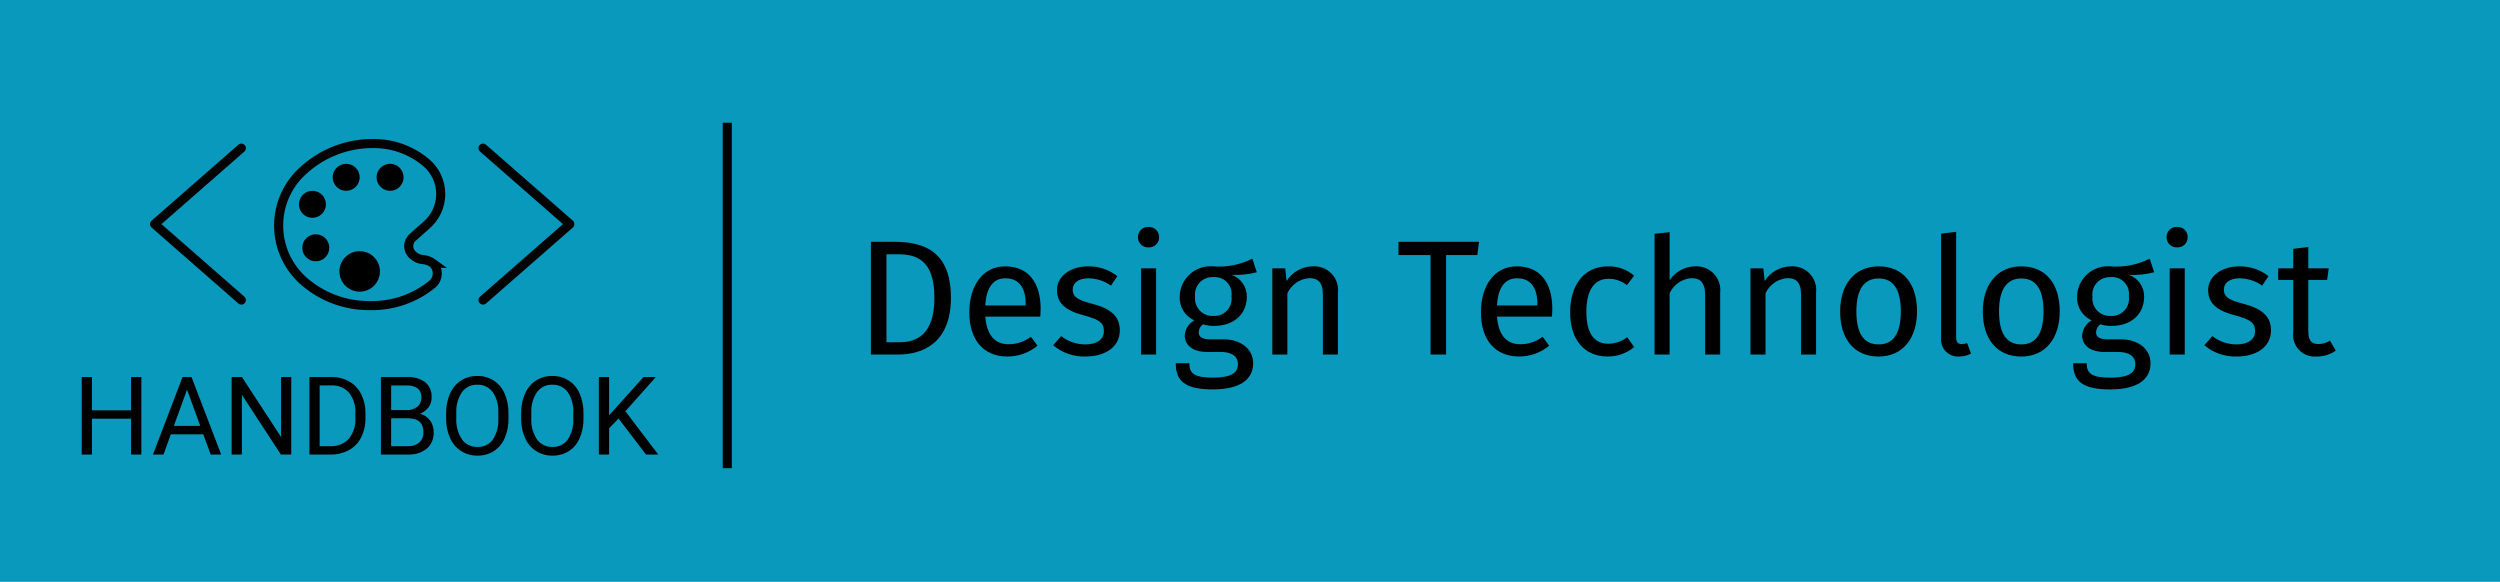
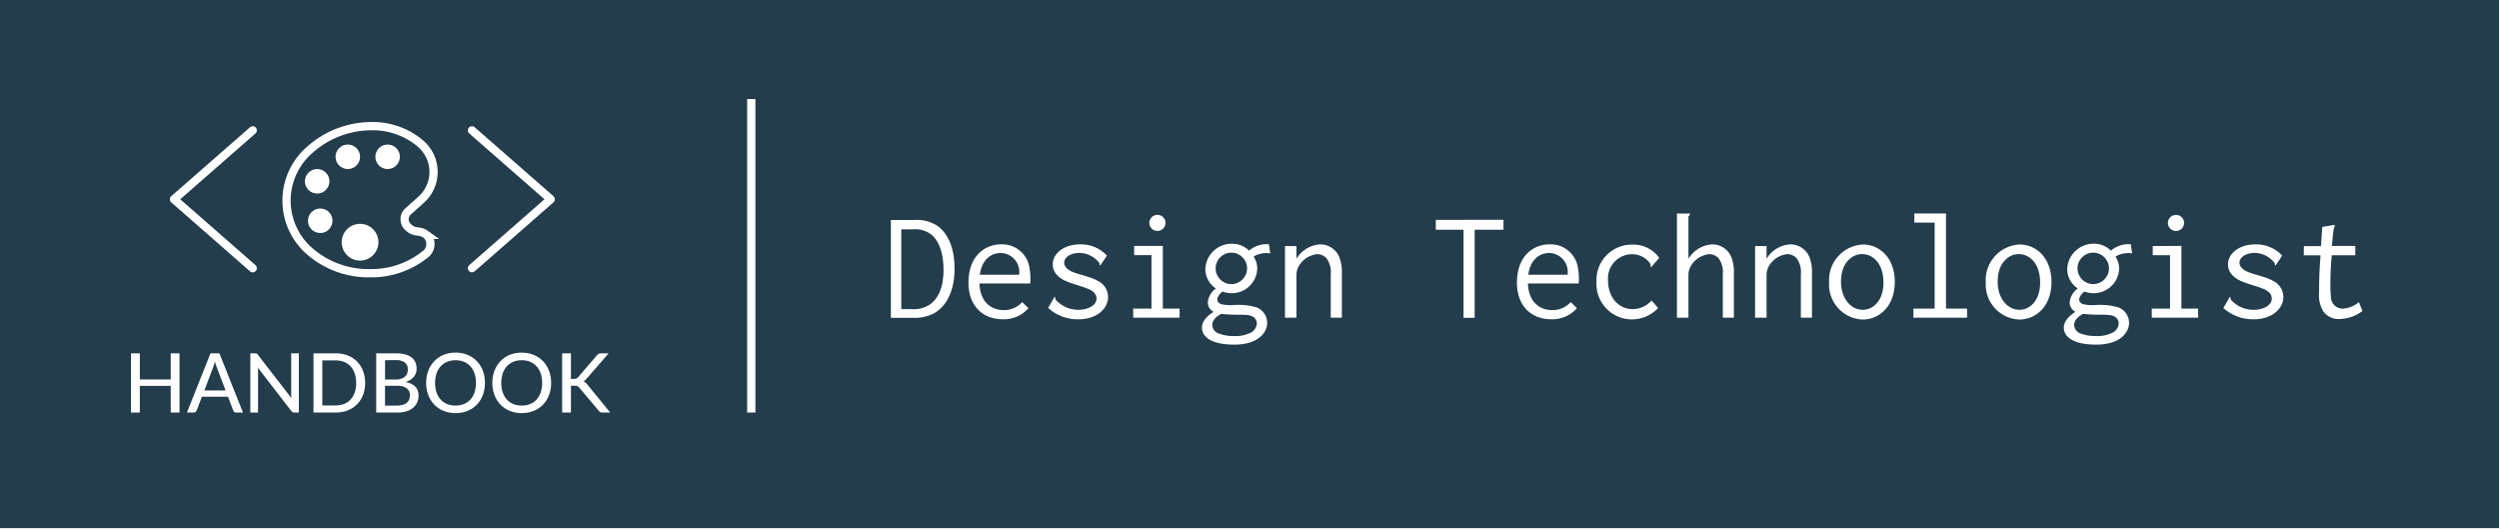
- <svg xmlns="http://www.w3.org/2000/svg" width="275" height="64" viewBox="0 0 275 64" version="1.1" id="svg32">
-   <defs id="defs36" />
-   <g transform="translate(-62 -172)" id="g30">
-     <path d="M0,0H275V64H0Z" transform="translate(62 172)" fill="#0899bc" id="path2" />
-     <g transform="translate(68.902 164)" id="g24">
-       <g transform="translate(23.748,23.789)" id="g16">
-         <path d="M 80.982,77.18 A 2.168,2.168 0 0 0 79.84,76.762 1.7,1.7 0 0 1 78.79,76.3 a 1.287,1.287 0 0 1 0,-2.033 l 1.41,-1.252 a 4.52,4.52 0 0 0 0,-6.926 8.925,8.925 0 0 0 -5.936,-2.089 11.223,11.223 0 0 0 -7.372,2.79 8.134,8.134 0 0 0 0,12.465 10.869,10.869 0 0 0 7.1,2.572 h 0.079 a 10.448,10.448 0 0 0 6.908,-2.433 1.568,1.568 0 0 0 0,-2.214 z" transform="translate(-63.985,-64)" fill="none" stroke="#030303" stroke-miterlimit="10" stroke-width="1" id="path4" />
-         <circle cx="1.486" cy="1.486" r="1.486" transform="translate(2.229,5.199)" id="circle6" />
-         <circle cx="1.486" cy="1.486" r="1.486" transform="translate(2.6,9.981)" id="circle8" />
-         <circle cx="1.486" cy="1.486" r="1.486" transform="translate(5.943,2.228)" id="circle10" />
-         <circle cx="2.228" cy="2.228" r="2.228" transform="translate(6.686,11.838)" id="circle12" />
-         <circle cx="1.486" cy="1.486" r="1.486" transform="translate(10.771,2.228)" id="circle14" />
+ <svg xmlns="http://www.w3.org/2000/svg" width="303" height="64" viewBox="0 0 303 64">
+   <g transform="translate(-61 -175)">
+     <path d="M0,0H303V64H0Z" transform="translate(61 175)" fill="#233d4d" />
+     <g transform="translate(15.092 2.5)">
+       <g transform="translate(56.902 164)">
+         <g transform="translate(10.098 23.787)">
+           <g transform="translate(13.65 0.002)">
+             <path d="M80.982,77.18a2.168,2.168,0,0,0-1.142-.418,1.7,1.7,0,0,1-1.05-.462,1.287,1.287,0,0,1,0-2.033l1.41-1.252a4.52,4.52,0,0,0,0-6.926A8.925,8.925,0,0,0,74.264,64a11.223,11.223,0,0,0-7.372,2.79,8.134,8.134,0,0,0,0,12.465,10.869,10.869,0,0,0,7.1,2.572h.079a10.448,10.448,0,0,0,6.908-2.433,1.568,1.568,0,0,0,0-2.214Z" transform="translate(-63.985 -64)" fill="none" stroke="#fff" stroke-miterlimit="10" stroke-width="1" />
+             <circle cx="1.486" cy="1.486" r="1.486" transform="translate(2.229 5.199)" fill="#fff" />
+             <circle cx="1.486" cy="1.486" r="1.486" transform="translate(2.6 9.981)" fill="#fff" />
+             <circle cx="1.486" cy="1.486" r="1.486" transform="translate(5.943 2.228)" fill="#fff" />
+             <circle cx="2.228" cy="2.228" r="2.228" transform="translate(6.686 11.838)" fill="#fff" />
+             <circle cx="1.486" cy="1.486" r="1.486" transform="translate(10.771 2.228)" fill="#fff" />
+           </g>
+           <path d="M19.649,41.008,10.1,32.652,19.649,24.3" transform="translate(-10.098 -23.787)" fill="none" stroke="#fff" stroke-linecap="round" stroke-linejoin="round" stroke-width="1" />
+           <path d="M46.231,41.008l9.551-8.357L46.231,24.3" transform="translate(-10.098 -23.787)" fill="none" stroke="#fff" stroke-linecap="round" stroke-linejoin="round" stroke-width="1" />
+         </g>
+         <path d="M6.765-7.18V0H5.7V-3.235H1.955V0H.885V-7.18h1.07v3.17H5.7V-7.18Zm5.59,4.505L11.29-5.46a6.208,6.208,0,0,1-.23-.72q-.055.215-.112.4t-.113.33L9.775-2.675ZM14.46,0h-.82a.364.364,0,0,1-.23-.07.393.393,0,0,1-.13-.18l-.635-1.665H9.48L8.845-.25a.405.405,0,0,1-.13.172A.352.352,0,0,1,8.485,0h-.82l2.86-7.18H11.6Zm6.775-7.18V0h-.54a.43.43,0,0,1-.208-.045A.615.615,0,0,1,20.32-.19L16.265-5.435q.01.135.017.265t.007.245V0h-.935V-7.18h.55a.521.521,0,0,1,.21.032A.458.458,0,0,1,16.27-7l4.065,5.25q-.015-.145-.022-.282t-.007-.258V-7.18Zm8.04,3.59a4,4,0,0,1-.258,1.465A3.268,3.268,0,0,1,28.29-.993a3.264,3.264,0,0,1-1.125.733A3.912,3.912,0,0,1,25.71,0h-2.7V-7.18h2.7a3.912,3.912,0,0,1,1.455.26,3.264,3.264,0,0,1,1.125.732,3.263,3.263,0,0,1,.727,1.135A4.005,4.005,0,0,1,29.275-3.59Zm-1.09,0a3.508,3.508,0,0,0-.175-1.148,2.428,2.428,0,0,0-.5-.86,2.118,2.118,0,0,0-.78-.538A2.705,2.705,0,0,0,25.71-6.32H24.08V-.86h1.63a2.705,2.705,0,0,0,1.023-.185,2.118,2.118,0,0,0,.78-.537,2.431,2.431,0,0,0,.5-.858A3.5,3.5,0,0,0,28.185-3.59Zm5,2.745a2.221,2.221,0,0,0,.692-.095,1.3,1.3,0,0,0,.47-.26.989.989,0,0,0,.268-.393,1.411,1.411,0,0,0,.085-.5,1.037,1.037,0,0,0-.37-.843A1.77,1.77,0,0,0,33.18-3.24h-1.5V-.845Zm-1.5-5.5V-4H32.9a1.8,1.8,0,0,0,1.167-.317,1.056,1.056,0,0,0,.383-.858,1.057,1.057,0,0,0-.365-.9,1.864,1.864,0,0,0-1.135-.28Zm1.275-.835a4.5,4.5,0,0,1,1.158.13,2.177,2.177,0,0,1,.792.375,1.489,1.489,0,0,1,.458.592,2,2,0,0,1,.147.788,1.571,1.571,0,0,1-.08.5,1.454,1.454,0,0,1-.245.447,1.768,1.768,0,0,1-.415.373,2.417,2.417,0,0,1-.59.275q1.565.31,1.565,1.635a2.017,2.017,0,0,1-.17.837,1.832,1.832,0,0,1-.495.653,2.289,2.289,0,0,1-.8.425A3.583,3.583,0,0,1,33.2,0H30.615V-7.18ZM43.8-3.59a4.1,4.1,0,0,1-.257,1.477,3.4,3.4,0,0,1-.728,1.16A3.276,3.276,0,0,1,41.69-.2a3.784,3.784,0,0,1-1.455.27A3.789,3.789,0,0,1,38.782-.2a3.245,3.245,0,0,1-1.125-.758,3.454,3.454,0,0,1-.727-1.16,4.065,4.065,0,0,1-.26-1.477,4.07,4.07,0,0,1,.26-1.475,3.448,3.448,0,0,1,.727-1.163,3.274,3.274,0,0,1,1.125-.76,3.758,3.758,0,0,1,1.453-.273,3.753,3.753,0,0,1,1.455.273,3.306,3.306,0,0,1,1.125.76,3.4,3.4,0,0,1,.728,1.163A4.106,4.106,0,0,1,43.8-3.59Zm-1.09,0a3.531,3.531,0,0,0-.175-1.15,2.45,2.45,0,0,0-.5-.865,2.156,2.156,0,0,0-.78-.545,2.642,2.642,0,0,0-1.022-.19,2.642,2.642,0,0,0-1.023.19,2.18,2.18,0,0,0-.782.545,2.43,2.43,0,0,0-.5.865,3.531,3.531,0,0,0-.175,1.15,3.525,3.525,0,0,0,.175,1.153,2.433,2.433,0,0,0,.5.862,2.153,2.153,0,0,0,.782.543,2.673,2.673,0,0,0,1.023.187,2.673,2.673,0,0,0,1.022-.187,2.13,2.13,0,0,0,.78-.543,2.454,2.454,0,0,0,.5-.862A3.525,3.525,0,0,0,42.71-3.59Zm9.115,0a4.1,4.1,0,0,1-.257,1.477,3.4,3.4,0,0,1-.728,1.16A3.276,3.276,0,0,1,49.715-.2a3.784,3.784,0,0,1-1.455.27A3.789,3.789,0,0,1,46.807-.2a3.245,3.245,0,0,1-1.125-.758,3.454,3.454,0,0,1-.727-1.16,4.065,4.065,0,0,1-.26-1.477,4.07,4.07,0,0,1,.26-1.475,3.448,3.448,0,0,1,.727-1.163,3.274,3.274,0,0,1,1.125-.76A3.758,3.758,0,0,1,48.26-7.26a3.753,3.753,0,0,1,1.455.273,3.306,3.306,0,0,1,1.125.76,3.4,3.4,0,0,1,.728,1.163A4.106,4.106,0,0,1,51.825-3.59Zm-1.09,0a3.531,3.531,0,0,0-.175-1.15,2.45,2.45,0,0,0-.5-.865,2.156,2.156,0,0,0-.78-.545,2.642,2.642,0,0,0-1.022-.19,2.642,2.642,0,0,0-1.023.19,2.18,2.18,0,0,0-.782.545,2.43,2.43,0,0,0-.5.865,3.531,3.531,0,0,0-.175,1.15,3.525,3.525,0,0,0,.175,1.153,2.433,2.433,0,0,0,.5.862,2.153,2.153,0,0,0,.782.543,2.673,2.673,0,0,0,1.023.187,2.673,2.673,0,0,0,1.022-.187,2.13,2.13,0,0,0,.78-.543,2.454,2.454,0,0,0,.5-.862A3.525,3.525,0,0,0,50.735-3.59Zm3.49-.485h.35a.833.833,0,0,0,.308-.047.539.539,0,0,0,.212-.163L57.38-6.94a.648.648,0,0,1,.225-.187.685.685,0,0,1,.285-.053h.91L56.14-4.12a1.28,1.28,0,0,1-.2.21,1.189,1.189,0,0,1-.2.135.988.988,0,0,1,.48.385L58.985,0H58.06a.863.863,0,0,1-.173-.015.478.478,0,0,1-.125-.043.427.427,0,0,1-.095-.067.493.493,0,0,1-.077-.1l-2.365-2.8a.821.821,0,0,0-.1-.11A.408.408,0,0,0,55.01-3.2a.614.614,0,0,0-.15-.04,1.394,1.394,0,0,0-.2-.013h-.435V0H53.16V-7.18h1.065Z" transform="translate(4.006 58.5)" fill="#fff" />
      </g>
-       <path d="m 19.649,41.008 -9.551,-8.356 9.551,-8.357" fill="none" stroke="#030303" stroke-linecap="round" stroke-linejoin="round" stroke-width="1" id="path18" />
-       <path d="m 46.231,41.008 9.551,-8.357 -9.551,-8.356" fill="none" stroke="#030303" stroke-linecap="round" stroke-linejoin="round" stroke-width="1" id="path20" />
-       <path d="M7.547,0H6.416V-3.943h-4.3V0H.99V-8.531H2.115v3.668h4.3V-8.531H7.547Zm6.814-2.227H10.787L9.984,0H8.824l3.258-8.531h.984L16.33,0H15.176Zm-3.234-.926h2.9l-1.453-3.99ZM24.035,0H22.9L18.609-6.574V0H17.479V-8.531h1.131l4.307,6.6v-6.6h1.119Zm2,0V-8.531h2.408a3.877,3.877,0,0,1,1.969.492,3.329,3.329,0,0,1,1.321,1.4A4.558,4.558,0,0,1,32.2-4.553v.545a4.574,4.574,0,0,1-.466,2.115A3.277,3.277,0,0,1,30.407-.5a4.124,4.124,0,0,1-2.013.5Zm1.125-7.605V-.92h1.184a2.576,2.576,0,0,0,2.024-.809,3.339,3.339,0,0,0,.724-2.3v-.5a3.392,3.392,0,0,0-.683-2.259,2.43,2.43,0,0,0-1.937-.817ZM33.9,0V-8.531h2.789a3.238,3.238,0,0,1,2.089.574,2.07,2.07,0,0,1,.7,1.7,1.733,1.733,0,0,1-.34,1.058,2.2,2.2,0,0,1-.926.712,1.979,1.979,0,0,1,1.093.735,2.11,2.11,0,0,1,.4,1.292,2.282,2.282,0,0,1-.744,1.8,3.077,3.077,0,0,1-2.1.656Zm1.125-3.99V-.92h1.857a1.788,1.788,0,0,0,1.239-.407,1.43,1.43,0,0,0,.454-1.122q0-1.541-1.676-1.541Zm0-.9h1.7a1.784,1.784,0,0,0,1.181-.369,1.236,1.236,0,0,0,.442-1,1.216,1.216,0,0,0-.41-1.022,2.017,2.017,0,0,0-1.248-.319H35.027Zm12.908.9A5.277,5.277,0,0,1,47.514-1.8a3.2,3.2,0,0,1-1.2,1.427,3.289,3.289,0,0,1-1.8.492,3.261,3.261,0,0,1-1.787-.5,3.272,3.272,0,0,1-1.21-1.412,5.064,5.064,0,0,1-.442-2.124v-.615A5.215,5.215,0,0,1,41.5-6.7a3.26,3.26,0,0,1,1.21-1.444,3.247,3.247,0,0,1,1.79-.5,3.307,3.307,0,0,1,1.808.5,3.19,3.19,0,0,1,1.2,1.436,5.3,5.3,0,0,1,.422,2.188Zm-1.119-.551a3.825,3.825,0,0,0-.609-2.329A2.01,2.01,0,0,0,44.5-7.682a1.988,1.988,0,0,0-1.679.812,3.747,3.747,0,0,0-.63,2.253v.627a3.831,3.831,0,0,0,.618,2.312,2,2,0,0,0,1.7.841A1.989,1.989,0,0,0,46.2-1.632a3.809,3.809,0,0,0,.615-2.276Zm9.369.551A5.277,5.277,0,0,1,55.764-1.8a3.2,3.2,0,0,1-1.2,1.427,3.289,3.289,0,0,1-1.8.492,3.261,3.261,0,0,1-1.787-.5,3.272,3.272,0,0,1-1.21-1.412,5.064,5.064,0,0,1-.442-2.124v-.615A5.215,5.215,0,0,1,49.752-6.7a3.26,3.26,0,0,1,1.21-1.444,3.247,3.247,0,0,1,1.79-.5,3.307,3.307,0,0,1,1.808.5,3.19,3.19,0,0,1,1.2,1.436,5.3,5.3,0,0,1,.422,2.188Zm-1.119-.551a3.825,3.825,0,0,0-.609-2.329,2.01,2.01,0,0,0-1.705-.812,1.988,1.988,0,0,0-1.679.812,3.747,3.747,0,0,0-.63,2.253v.627a3.831,3.831,0,0,0,.618,2.312,2,2,0,0,0,1.7.841,1.989,1.989,0,0,0,1.688-.794,3.809,3.809,0,0,0,.615-2.276Zm4.975.574L59-2.883V0H57.873V-8.531H59v4.219l3.791-4.219h1.359L60.791-4.764,64.412,0H63.064Z" transform="translate(1.098 58)" id="path22" />
+       <path d="M0,0V38" transform="translate(137 184.5)" fill="none" stroke="#fff" stroke-width="1" />
+       <path d="M1.017-11.839V.016H3.558A5.208,5.208,0,0,0,6.119-.459c1.7-.873,2.623-2.89,2.623-5.48,0-2.279-.676-4.274-2.2-5.265a4.655,4.655,0,0,0-2.756-.635Zm1.263,1.131H3.706a3.162,3.162,0,0,1,2.228.65c1.1.912,1.468,2.6,1.468,4.3,0,2.257-.749,3.556-1.695,4.194a3.633,3.633,0,0,1-2.214.534H2.279ZM14.414-8.892c-2.073,0-3.991,1.483-3.991,4.651,0,2.892,1.81,4.44,4.168,4.44A3.949,3.949,0,0,0,17.7-1.148l-.754-.738A2.991,2.991,0,0,1,14.7-.909c-1.161,0-2.843-.64-2.946-3.239h6.16a6.514,6.514,0,0,0-.06-1.658A3.356,3.356,0,0,0,14.414-8.892ZM11.8-5.2c.27-2.047,1.592-2.643,2.523-2.643A2.3,2.3,0,0,1,16.567-5.2ZM27.215-7.526a4.293,4.293,0,0,0-3.238-1.361c-2.016,0-3.337,1.127-3.337,2.423,0,1.516,1.644,2.068,2.115,2.238.734.265,1.693.5,2.333.8.716.335.866.792.866,1.106,0,.813-.992,1.373-2.232,1.373A3.715,3.715,0,0,1,21.006-2.16a.232.232,0,0,1-.053-.2.174.174,0,0,0-.084-.179l-.787,1.361A5.333,5.333,0,0,0,23.746.2c2.372,0,3.611-1.4,3.611-2.71a2.2,2.2,0,0,0-1.274-1.963c-.981-.551-2.379-.747-3.19-1.139-.709-.343-.86-.764-.86-1.055,0-.7.848-1.185,1.829-1.185a3.134,3.134,0,0,1,2.41,1.192.23.23,0,0,1,.041.181c0,.114.065.145.1.153Zm3.3-1.164v1.115h2.1V-1.1H30.4V0h5.624V-1.1H33.993V-8.69Zm2.82-3.771a.981.981,0,0,0-.984.976.98.98,0,0,0,.984.976.981.981,0,0,0,.984-.976A.98.98,0,0,0,33.337-12.462Zm7.056,6.489A1.911,1.911,0,0,1,42.3-7.88a1.91,1.91,0,0,1,1.911,1.906A1.911,1.911,0,0,1,42.3-4.066,1.91,1.91,0,0,1,40.393-5.973Zm1.995-2.989a3.2,3.2,0,0,0-3.244,3.069,2.811,2.811,0,0,0,1.283,2.351,2.348,2.348,0,0,0-.983,1.675,1.277,1.277,0,0,0,.7,1.157c-.932.595-1.412,1.233-1.412,1.923,0,.946.883,2.056,3.925,2.056,2.94,0,3.994-1.49,3.994-2.654A2.021,2.021,0,0,0,45.3-1.269a7.835,7.835,0,0,0-2.938-.246,5.245,5.245,0,0,1-1.24-.109c-.332-.091-.526-.3-.526-.57,0-.459.535-.9.62-.971a3.173,3.173,0,0,0,1.1.2A3.085,3.085,0,0,0,45.444-5.94,2.658,2.658,0,0,0,45-7.411a2.946,2.946,0,0,1,1.516-.42,2.945,2.945,0,0,1,.5.043L46.854-8.9a3.344,3.344,0,0,0-2.41.771A2.884,2.884,0,0,0,42.388-8.962Zm-1.323,8.5c.329.043.79.08,1.454.1.641.024,1.341-.024,1.839.051.8.121,1.036.628,1.036,1.01a1.347,1.347,0,0,1-.812,1.152,4.089,4.089,0,0,1-1.951.38,5.017,5.017,0,0,1-1.791-.284A1.158,1.158,0,0,1,39.984.89C39.984.266,40.566-.19,41.065-.464ZM48.8,0h1.394V-5a2.207,2.207,0,0,1,.431-1.49A2.965,2.965,0,0,1,52.7-7.7a1.514,1.514,0,0,1,1.177.55,2.867,2.867,0,0,1,.474,1.919V0H55.7V-5.263h0a4.986,4.986,0,0,0-.313-2.092,2.494,2.494,0,0,0-2.311-1.532,3.622,3.622,0,0,0-2.885,1.738V-8.674H48.8ZM67.09-11.855v1.2h3.361V.016H71.8V-10.658h3.493v-1.2ZM80.914-8.892c-2.073,0-3.991,1.483-3.991,4.651,0,2.892,1.81,4.44,4.168,4.44A3.949,3.949,0,0,0,84.2-1.148l-.754-.738A2.991,2.991,0,0,1,81.2-.909c-1.161,0-2.843-.64-2.946-3.239h6.16a6.514,6.514,0,0,0-.06-1.658A3.356,3.356,0,0,0,80.914-8.892ZM78.3-5.2c.27-2.047,1.592-2.643,2.523-2.643A2.3,2.3,0,0,1,83.067-5.2Zm15.878-2.05a3.825,3.825,0,0,0-3.246-1.607,4.29,4.29,0,0,0-4.362,4.518A4.3,4.3,0,0,0,90.842.213a4.349,4.349,0,0,0,3.2-1.377l-.787-.918a3.084,3.084,0,0,1-2.3,1.05c-1.691,0-2.981-1.417-2.981-3.446a2.926,2.926,0,0,1,2.866-3.213,2.655,2.655,0,0,1,2.245,1.137c.073.147-.031.325.12.439ZM96.328,0h1.394V-5a2.207,2.207,0,0,1,.431-1.49A2.965,2.965,0,0,1,100.236-7.7a1.514,1.514,0,0,1,1.177.55,2.867,2.867,0,0,1,.474,1.919V0h1.345V-5.263h0a4.985,4.985,0,0,0-.313-2.092,2.494,2.494,0,0,0-2.311-1.532,3.622,3.622,0,0,0-2.885,1.738v-5.034a.223.223,0,0,1,.069-.182.3.3,0,0,0,.121-.2.177.177,0,0,0-.009-.057H96.328ZM105.8,0h1.394V-5a2.207,2.207,0,0,1,.431-1.49A2.965,2.965,0,0,1,109.7-7.7a1.514,1.514,0,0,1,1.177.55,2.867,2.867,0,0,1,.474,1.919V0H112.7V-5.263h0a4.986,4.986,0,0,0-.313-2.092,2.494,2.494,0,0,0-2.311-1.532,3.622,3.622,0,0,0-2.885,1.738V-8.674H105.8Zm16.946-4.3c0-3-1.892-4.57-3.864-4.57a4.322,4.322,0,0,0-4.109,4.6,4.244,4.244,0,0,0,4.068,4.5C120.892.23,122.741-1.423,122.741-4.3Zm-3.958-3.407c1.252,0,2.581,1.081,2.581,3.464,0,2.185-1.251,3.293-2.518,3.293-1.383,0-2.634-1.3-2.634-3.44S117.456-7.708,118.784-7.708Zm6.323-4.917v1.1h2.46V-1.1h-2.574V0h6.51V-1.1h-2.558V-12.626ZM141.741-4.3c0-3-1.892-4.57-3.864-4.57a4.322,4.322,0,0,0-4.109,4.6,4.244,4.244,0,0,0,4.068,4.5C139.892.23,141.741-1.423,141.741-4.3Zm-3.958-3.407c1.252,0,2.581,1.081,2.581,3.464,0,2.185-1.251,3.293-2.518,3.293-1.383,0-2.634-1.3-2.634-3.44S136.456-7.708,137.784-7.708Zm7.109,1.735A1.911,1.911,0,0,1,146.8-7.88a1.91,1.91,0,0,1,1.911,1.906A1.911,1.911,0,0,1,146.8-4.066,1.91,1.91,0,0,1,144.893-5.973Zm1.995-2.989a3.2,3.2,0,0,0-3.244,3.069,2.811,2.811,0,0,0,1.283,2.351,2.349,2.349,0,0,0-.983,1.675,1.277,1.277,0,0,0,.7,1.157c-.932.595-1.412,1.233-1.412,1.923,0,.946.883,2.056,3.925,2.056,2.94,0,3.994-1.49,3.994-2.654a2.021,2.021,0,0,0-1.35-1.884,7.835,7.835,0,0,0-2.938-.246,5.245,5.245,0,0,1-1.24-.109c-.332-.091-.526-.3-.526-.57,0-.459.535-.9.62-.971a3.173,3.173,0,0,0,1.1.2,3.085,3.085,0,0,0,3.128-2.973,2.658,2.658,0,0,0-.443-1.471,2.946,2.946,0,0,1,1.516-.42,2.945,2.945,0,0,1,.5.043L151.354-8.9a3.343,3.343,0,0,0-2.41.771A2.884,2.884,0,0,0,146.888-8.962Zm-1.323,8.5c.329.043.79.08,1.454.1.641.024,1.341-.024,1.839.051.8.121,1.036.628,1.036,1.01a1.347,1.347,0,0,1-.812,1.152,4.089,4.089,0,0,1-1.951.38,5.017,5.017,0,0,1-1.791-.284,1.158,1.158,0,0,1-.855-1.06C144.484.266,145.066-.19,145.565-.464Zm8.452-8.226v1.115h2.1V-1.1H153.9V0h5.624V-1.1h-2.033V-8.69Zm2.82-3.771a.981.981,0,0,0-.984.976.98.98,0,0,0,.984.976.981.981,0,0,0,.984-.976A.981.981,0,0,0,156.837-12.462Zm12.878,4.935a4.293,4.293,0,0,0-3.238-1.361c-2.016,0-3.337,1.127-3.337,2.423,0,1.516,1.644,2.068,2.115,2.238.734.265,1.693.5,2.333.8.716.335.866.792.866,1.106,0,.813-.992,1.373-2.232,1.373a3.715,3.715,0,0,1-2.716-1.209.232.232,0,0,1-.053-.2.174.174,0,0,0-.084-.179l-.787,1.361A5.333,5.333,0,0,0,166.246.2c2.372,0,3.611-1.4,3.611-2.71a2.2,2.2,0,0,0-1.274-1.963c-.981-.551-2.379-.747-3.19-1.139-.709-.343-.86-.764-.86-1.055,0-.7.848-1.185,1.829-1.185a3.134,3.134,0,0,1,2.41,1.192.23.23,0,0,1,.041.181c0,.114.065.145.1.153ZM174.575-11l-.164,2.328h-2.066l-.016,1.115h2.033q-.182,2.229-.18,4.438a3.931,3.931,0,0,0,.512,2.363,2.313,2.313,0,0,0,1.977.924A4.862,4.862,0,0,0,179.444-.8l-.426-1.082a3.426,3.426,0,0,1-1.944.792,1.428,1.428,0,0,1-1.46-1.4,13.458,13.458,0,0,1-.056-1.669q0-1.7.165-3.4h2.853V-8.69h-2.837s.131-1.563.22-2.045c.038-.2.174-.321.108-.513Z" transform="translate(152.908 211)" fill="#fff" />
    </g>
-     <path d="M4.392-12.4H1.8V0H4.77C7.452,0,10.6-1.206,10.6-6.264,10.6-11.412,7.56-12.4,4.392-12.4Zm.378,1.368c1.98,0,4.014.576,4.014,4.77C8.784-2.178,6.84-1.35,4.9-1.35H3.51v-9.684ZM20.47-5.02c0-2.9-1.35-4.68-3.906-4.68-2.448,0-3.942,2.106-3.942,5.058,0,3.006,1.548,4.86,4.194,4.86a5.171,5.171,0,0,0,3.308-1.19l-.72-.99a3.993,3.993,0,0,1-2.466.828c-1.368,0-2.394-.846-2.556-3.042H20.43c.018-.216.036-.524.036-.846ZM18.828-5.4H14.382c.126-2.106.954-2.988,2.214-2.988,1.494,0,2.232,1.026,2.232,2.88Zm6.858-4.3c-1.962,0-3.42,1.1-3.42,2.61,0,1.332.81,2.214,2.862,2.754,1.836.486,2.3.846,2.3,1.782,0,.9-.792,1.44-2.034,1.44a4.3,4.3,0,0,1-2.664-.918l-.882,1.008A5.26,5.26,0,0,0,25.434.216c1.926,0,3.744-.9,3.744-2.88,0-1.656-1.152-2.448-3.15-2.952-1.53-.4-2.034-.756-2.034-1.53,0-.756.666-1.242,1.746-1.242a4.376,4.376,0,0,1,2.466.81l.7-1.044A5.037,5.037,0,0,0,25.686-9.7Zm6.642-4.338a1.1,1.1,0,0,0-.824.315,1.1,1.1,0,0,0-.328.819,1.1,1.1,0,0,0,.334.807,1.1,1.1,0,0,0,.818.309,1.1,1.1,0,0,0,.829-.3A1.1,1.1,0,0,0,33.5-12.9a1.106,1.106,0,0,0-.335-.825,1.106,1.106,0,0,0-.835-.311Zm.846,4.554H31.518V0h1.656Zm10.584-1.062A8.153,8.153,0,0,1,39.42-9.7a3.382,3.382,0,0,0-2.543.864A3.382,3.382,0,0,0,35.766-6.39a2.716,2.716,0,0,0,1.6,2.628,2.06,2.06,0,0,0-1.044,1.674c0,.954.756,1.8,2.448,1.8h1.494c1.188,0,1.908.45,1.908,1.35,0,.954-.72,1.476-2.772,1.476-2.088,0-2.574-.5-2.574-1.584H35.334c0,1.926.972,2.88,4.068,2.88,2.934,0,4.446-1.044,4.446-2.88,0-1.512-1.3-2.628-3.24-2.628H39.1c-.972,0-1.242-.342-1.242-.774a1.143,1.143,0,0,1,.468-.882,3.838,3.838,0,0,0,1.206.18c2.268,0,3.618-1.35,3.618-3.222a2.5,2.5,0,0,0-1.674-2.394,9.24,9.24,0,0,0,2.772-.288ZM39.42-8.514a1.84,1.84,0,0,1,1.539.549,1.84,1.84,0,0,1,.5,1.557,1.886,1.886,0,0,1-.481,1.56,1.886,1.886,0,0,1-1.519.6,1.921,1.921,0,0,1-1.5-.608,1.921,1.921,0,0,1-.5-1.534,1.9,1.9,0,0,1,.492-1.516,1.9,1.9,0,0,1,1.474-.608Zm11-1.188a3.441,3.441,0,0,0-2.9,1.62l-.144-1.4H45.954V0H47.61V-6.732a2.869,2.869,0,0,1,2.412-1.674c.918,0,1.494.414,1.494,1.836V0h1.656V-6.8a2.6,2.6,0,0,0-.7-2.1,2.6,2.6,0,0,0-2.057-.8Zm18.27-2.7H59.832v1.458H63.36V0h1.71V-10.944h3.438Zm8.064,7.38c0-2.9-1.35-4.68-3.906-4.68C70.4-9.7,68.9-7.6,68.9-4.644c0,3.006,1.548,4.86,4.194,4.86A5.171,5.171,0,0,0,76.41-.972l-.72-.99a3.993,3.993,0,0,1-2.466.828c-1.368,0-2.394-.846-2.556-3.042h6.048c.018-.216.036-.524.036-.846ZM75.114-5.4H70.668c.126-2.106.954-2.988,2.214-2.988,1.494,0,2.232,1.026,2.232,2.88Zm7.74-4.3c-2.574,0-4.14,2.016-4.14,5.04,0,3.06,1.584,4.878,4.14,4.878a4.476,4.476,0,0,0,2.9-1.044L85-1.908a3.523,3.523,0,0,1-2.07.72c-1.494,0-2.43-1.026-2.43-3.51,0-2.466.936-3.636,2.43-3.636a3.245,3.245,0,0,1,2.034.7l.792-1.044a4.216,4.216,0,0,0-2.9-1.022Zm9.612,0a3.406,3.406,0,0,0-2.808,1.53v-5.292L88-13.284V0h1.656V-6.75A2.9,2.9,0,0,1,92.05-8.406c.9,0,1.512.414,1.512,1.836V0H95.22V-6.8a2.613,2.613,0,0,0-.7-2.091A2.613,2.613,0,0,0,92.466-9.7Zm10.548,0a3.441,3.441,0,0,0-2.9,1.62l-.144-1.4H98.55V0h1.656V-6.732a2.869,2.869,0,0,1,2.412-1.674c.918,0,1.494.414,1.494,1.836V0h1.656V-6.8a2.6,2.6,0,0,0-.7-2.1,2.6,2.6,0,0,0-2.057-.8Zm9.648,0c-2.7,0-4.248,2.034-4.248,4.968,0,3.006,1.53,4.95,4.23,4.95,2.682,0,4.23-2.034,4.23-4.968,0-3.008-1.512-4.95-4.212-4.95Zm0,1.332c1.566,0,2.43,1.152,2.43,3.618,0,2.484-.864,3.636-2.448,3.636S110.2-2.268,110.2-4.734c0-2.484.878-3.636,2.462-3.636ZM121.5.216a2.782,2.782,0,0,0,1.314-.324l-.432-1.152a1.615,1.615,0,0,1-.612.108c-.432,0-.594-.252-.594-.756V-13.5l-1.656.2V-1.87a1.867,1.867,0,0,0,.5,1.509A1.867,1.867,0,0,0,121.5.216ZM128.358-9.7c-2.7,0-4.248,2.034-4.248,4.968,0,3.006,1.53,4.95,4.23,4.95,2.682,0,4.23-2.034,4.23-4.968C132.57-7.758,131.058-9.7,128.358-9.7Zm0,1.332c1.566,0,2.43,1.152,2.43,3.618,0,2.484-.864,3.636-2.448,3.636s-2.448-1.152-2.448-3.618c0-2.486.882-3.638,2.466-3.638Zm14.112-2.178a8.153,8.153,0,0,1-4.338.846,3.382,3.382,0,0,0-2.544.865,3.382,3.382,0,0,0-1.11,2.447,2.716,2.716,0,0,0,1.6,2.628,2.06,2.06,0,0,0-1.044,1.674c0,.954.756,1.8,2.448,1.8h1.494c1.188,0,1.908.45,1.908,1.35,0,.954-.72,1.476-2.772,1.476-2.088,0-2.574-.5-2.574-1.584h-1.494c0,1.926.972,2.88,4.068,2.88,2.934,0,4.446-1.044,4.446-2.88,0-1.512-1.3-2.628-3.24-2.628h-1.512c-.972,0-1.242-.342-1.242-.774a1.143,1.143,0,0,1,.468-.882,3.838,3.838,0,0,0,1.206.18c2.268,0,3.618-1.35,3.618-3.222a2.5,2.5,0,0,0-1.674-2.394,9.24,9.24,0,0,0,2.772-.288Zm-4.338,2.034a1.84,1.84,0,0,1,1.539.549,1.84,1.84,0,0,1,.5,1.557,1.886,1.886,0,0,1-.481,1.56,1.886,1.886,0,0,1-1.519.6,1.921,1.921,0,0,1-1.5-.608,1.921,1.921,0,0,1-.5-1.534,1.9,1.9,0,0,1,.491-1.518,1.9,1.9,0,0,1,1.475-.608Zm7.344-5.526a1.1,1.1,0,0,0-.824.315,1.1,1.1,0,0,0-.328.819,1.1,1.1,0,0,0,.334.807,1.1,1.1,0,0,0,.818.309,1.1,1.1,0,0,0,.829-.3,1.1,1.1,0,0,0,.341-.814,1.106,1.106,0,0,0-.335-.825,1.106,1.106,0,0,0-.835-.311Zm.846,4.554h-1.656V0h1.656Zm5.994-.216c-1.962,0-3.42,1.1-3.42,2.61,0,1.332.81,2.214,2.862,2.754,1.836.486,2.3.846,2.3,1.782,0,.9-.792,1.44-2.034,1.44a4.3,4.3,0,0,1-2.664-.918l-.882,1.008a5.26,5.26,0,0,0,3.586,1.24c1.926,0,3.744-.9,3.744-2.88,0-1.656-1.152-2.448-3.15-2.952-1.53-.4-2.034-.756-2.034-1.53,0-.756.666-1.242,1.746-1.242a4.376,4.376,0,0,1,2.466.81l.7-1.044a5.037,5.037,0,0,0-3.22-1.078Zm9.99,8.172a2.584,2.584,0,0,1-1.26.378c-.828,0-1.134-.45-1.134-1.4V-8.208h2.07l.18-1.278h-2.25v-2.34l-1.656.2v2.142H156.6v1.278h1.656v5.724a2.383,2.383,0,0,0,.63,1.963,2.383,2.383,0,0,0,1.926.737,3.616,3.616,0,0,0,2.124-.648Z" transform="translate(156 211)" id="path26" />
-     <line y2="38" transform="translate(142 185.5)" fill="none" stroke="#030303" stroke-width="1" id="line28" />
  </g>
</svg>
